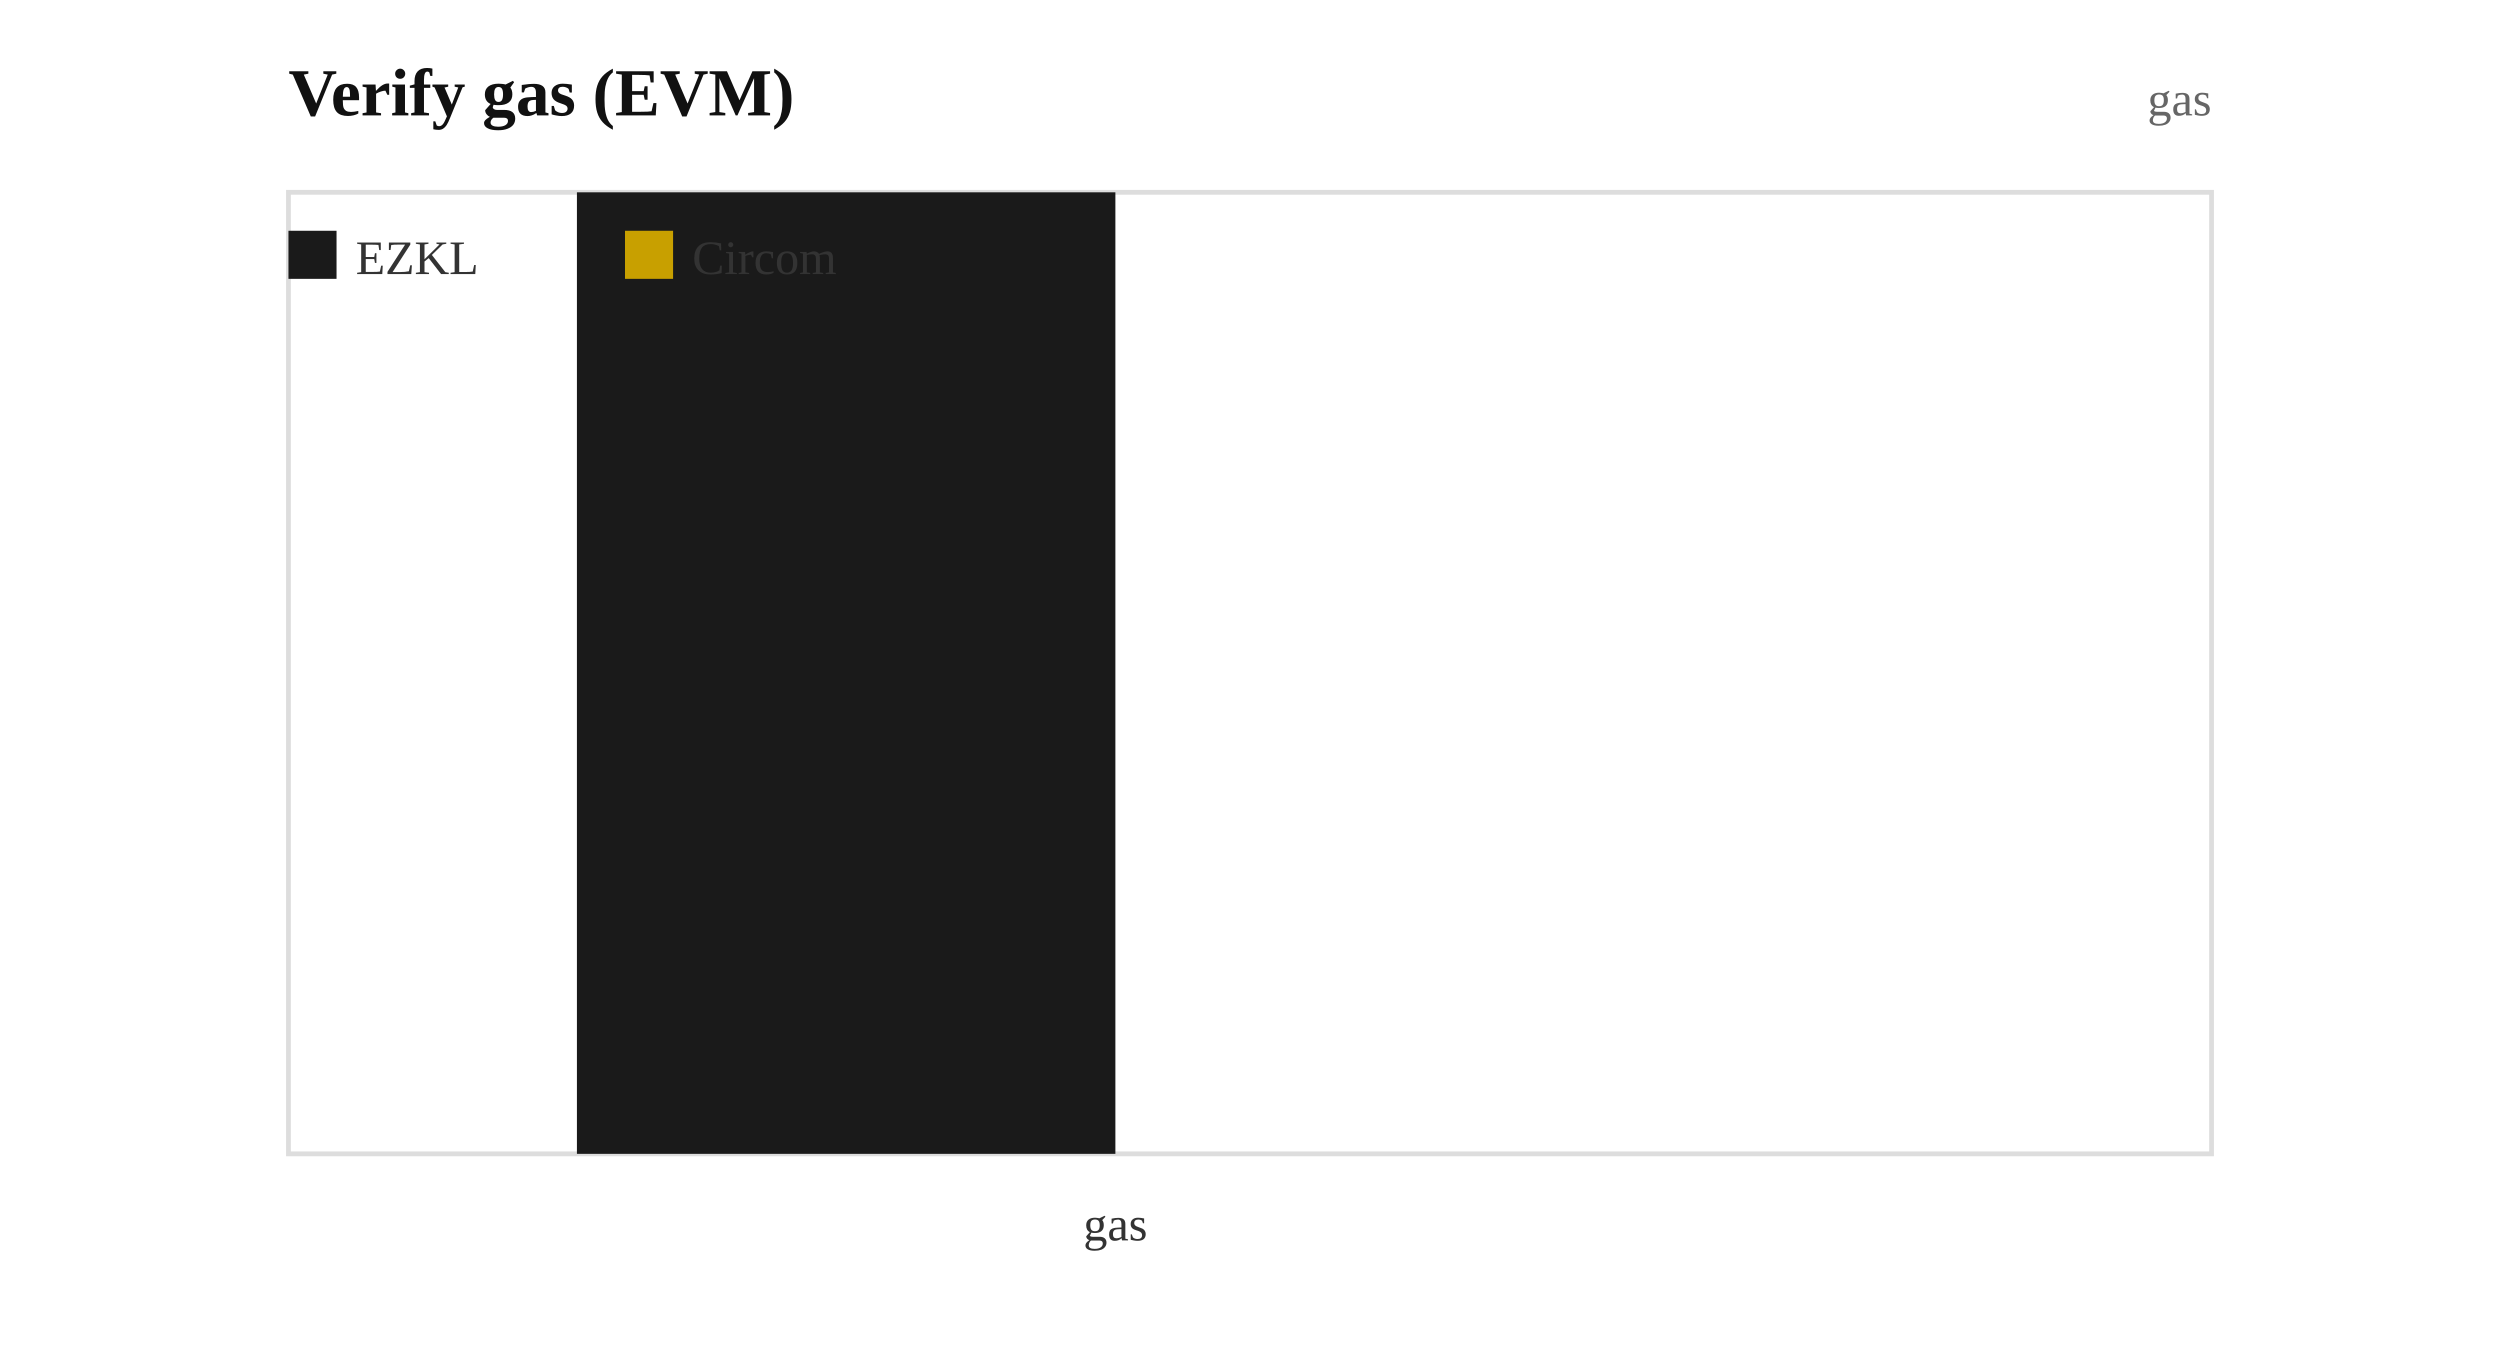
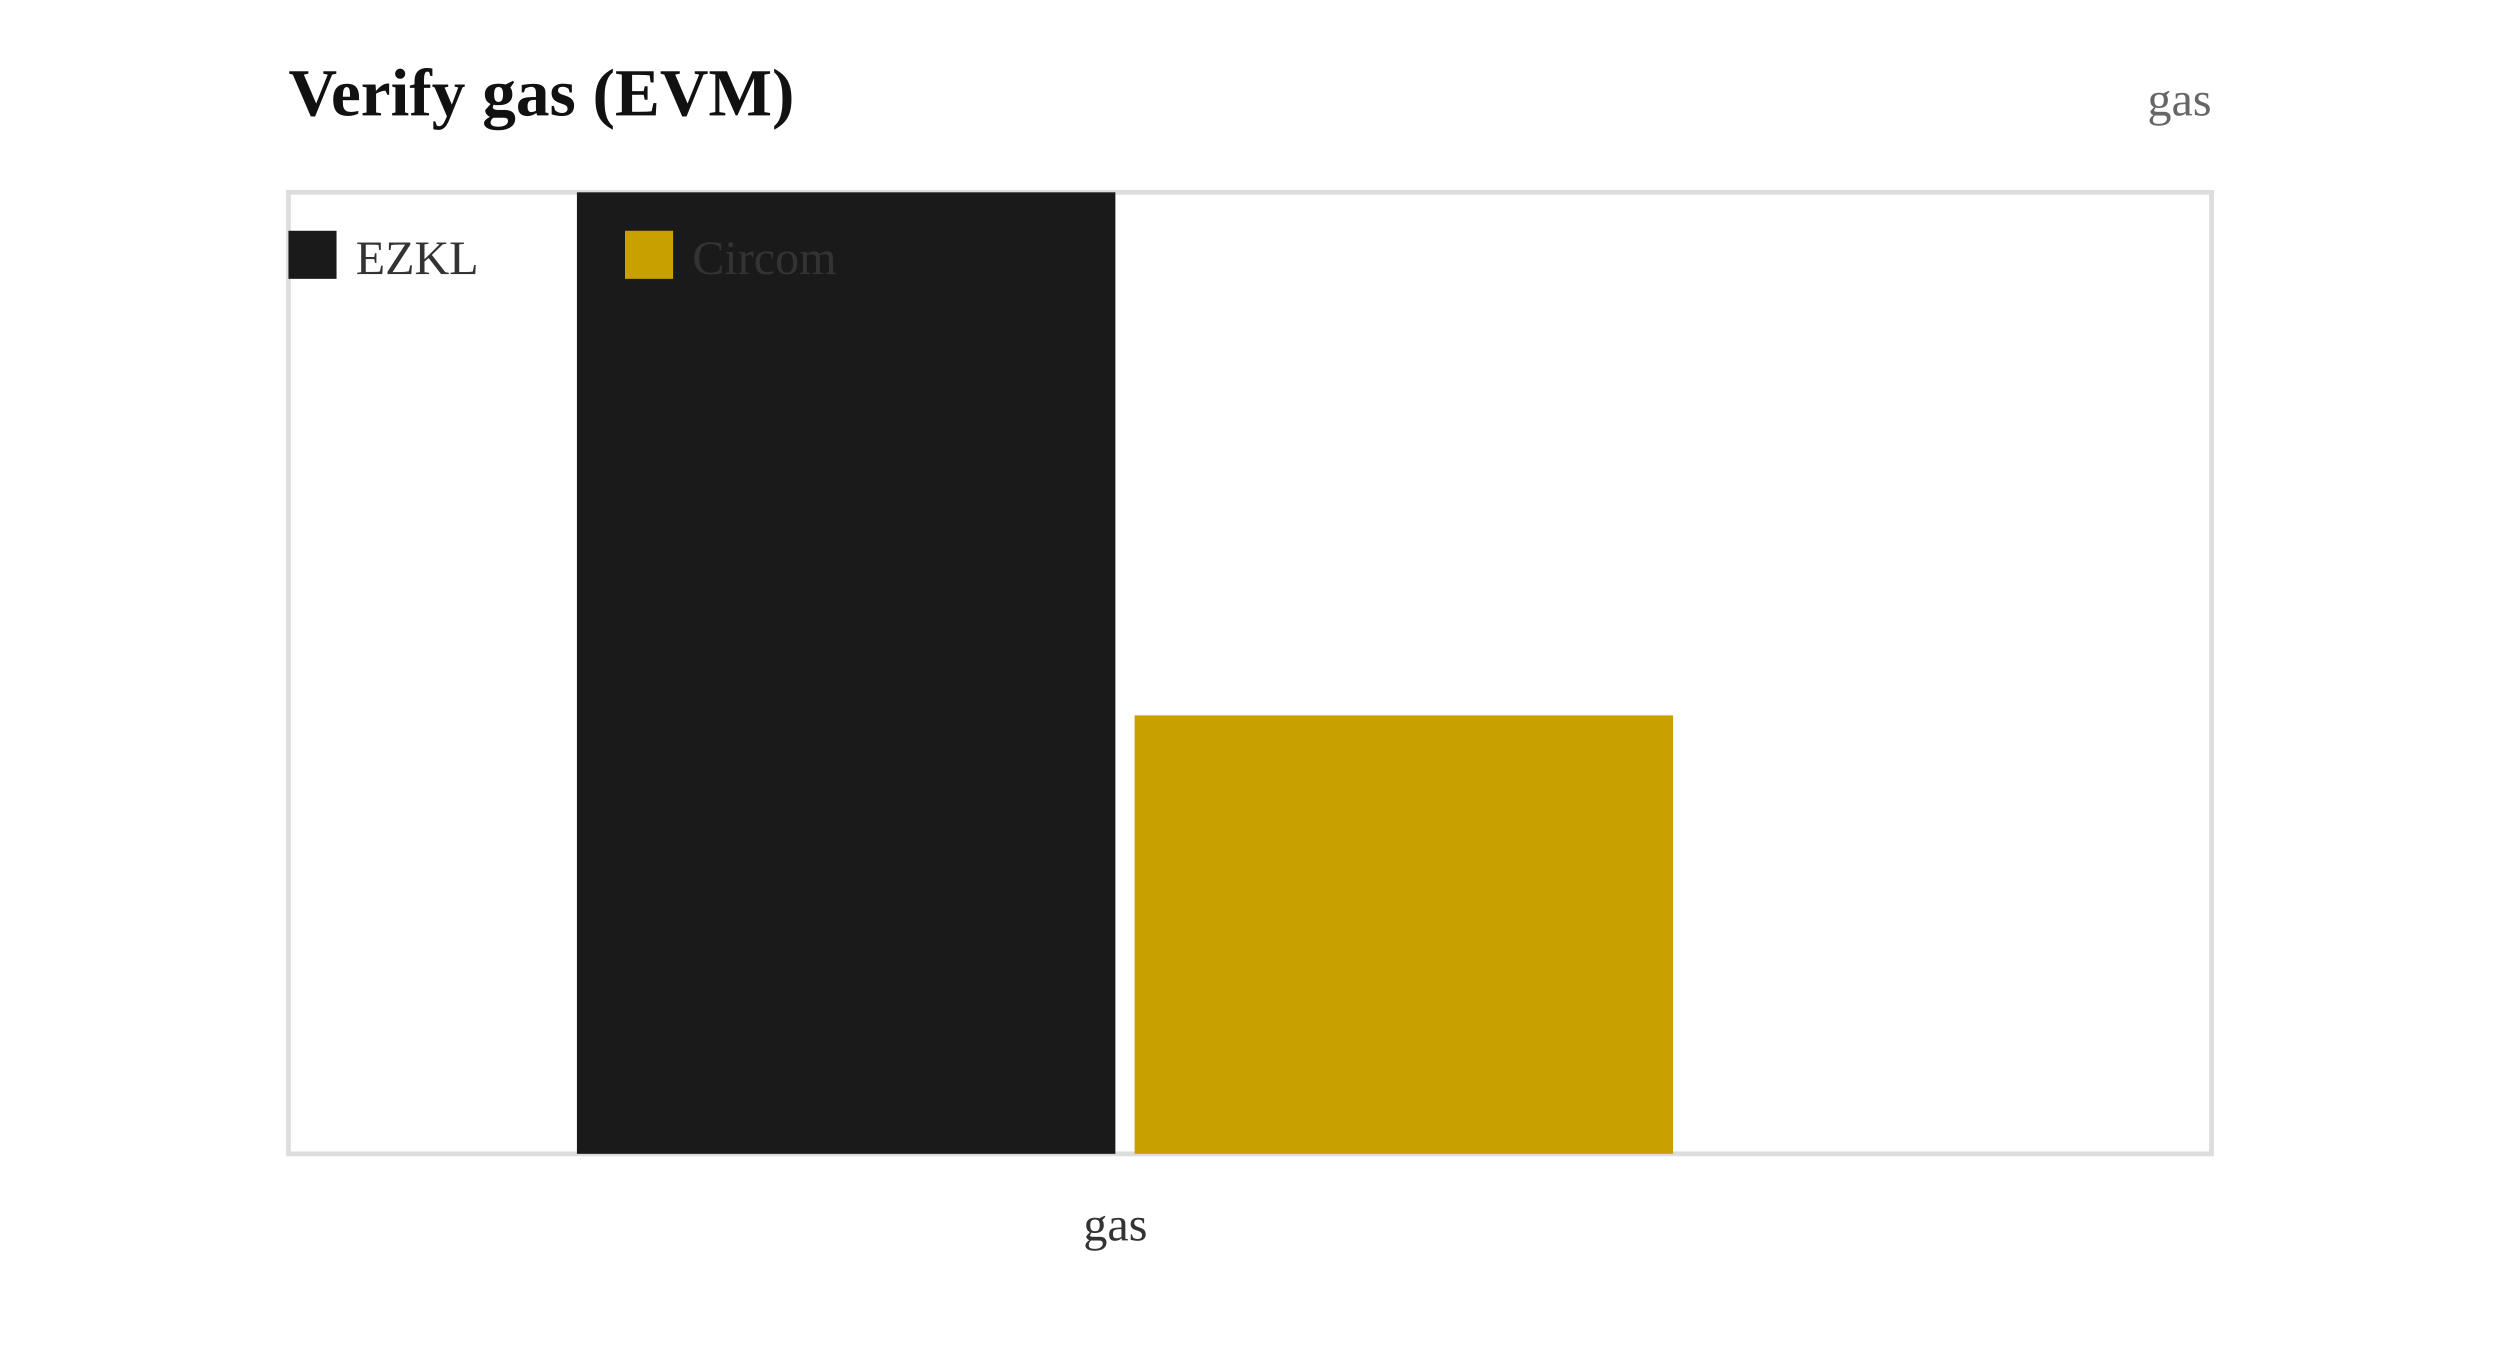
<svg xmlns="http://www.w3.org/2000/svg" width="520" height="280" viewBox="0 0 520 280">
  <text x="60" y="24" font-size="14" font-weight="600" fill="#111">Verify gas (EVM)</text>
  <text x="460" y="24" font-size="10" text-anchor="end" fill="#666">gas</text>
  <rect x="60" y="40" width="400" height="200" fill="none" stroke="#ddd" />
  <rect x="120.0" y="40.0" width="112.0" height="200.0" fill="#1a1a1a" />
-   <rect x="236.0" y="240.0" width="112.0" height="0.0" fill="#c8a000" />
+   <rect x="236.0" y="148.8" width="112.0" height="91.2" fill="#c8a000" />
  <text x="232.0" y="258" font-size="10" text-anchor="middle" fill="#333">gas</text>
  <rect x="60" y="48" width="10" height="10" fill="#1a1a1a" />
  <text x="74" y="57" font-size="10" fill="#333">EZKL</text>
  <rect x="130" y="48" width="10" height="10" fill="#c8a000" />
  <text x="144" y="57" font-size="10" fill="#333">Circom</text>
</svg>
